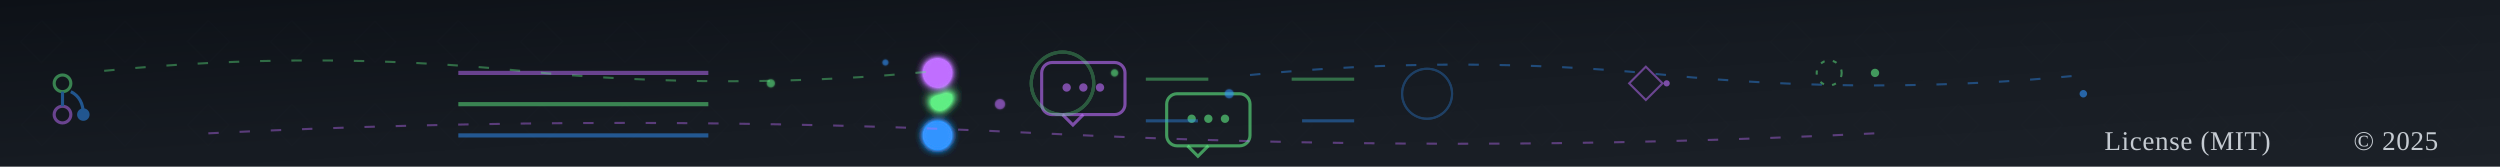
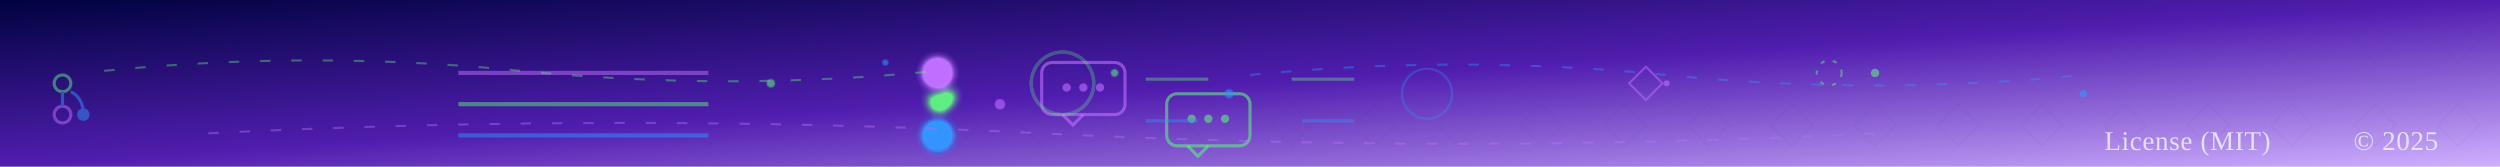
<svg xmlns="http://www.w3.org/2000/svg" width="1200" height="80" viewBox="0 0 1200 80" role="img" aria-label="Pull Request Review Footer">
  <defs>
    <linearGradient id="bgPR09F" x1="0%" y1="0%" x2="100%" y2="100%">
-       <stop offset="0%" style="stop-color:#0d1117;stop-opacity:1">
+       <stop offset="0%" style="stop-color:#000240;stop-opacity:1">

      </stop>
-       <stop offset="50%" style="stop-color:#161b22;stop-opacity:1" />
-       <stop offset="100%" style="stop-color:#1c2128;stop-opacity:1">
+       <stop offset="50%" style="stop-color:#501DAF;stop-opacity:1" />
+       <stop offset="100%" style="stop-color:#D0B0FF;stop-opacity:1">

      </stop>
    </linearGradient>
    <filter id="prGlow09F" x="-50%" y="-50%" width="200%" height="200%">
      <feGaussianBlur stdDeviation="2.5" result="blur" />
      <feColorMatrix in="blur" type="matrix" values="1 0 0 0 0  0 1 0 0 0  0 0 1 0 0  0 0 0 6 0" result="glow" />
      <feMerge>
        <feMergeNode in="glow" />
        <feMergeNode in="SourceGraphic" />
      </feMerge>
    </filter>
    <pattern id="prPattern09F" x="0" y="0" width="40" height="40" patternUnits="userSpaceOnUse">
      <path d="M 20 10 L 30 20 L 20 30 L 10 20 Z" fill="none" stroke="#30363d" stroke-width="0.5" opacity="0.2" />
    </pattern>
  </defs>
  <style>
    @media (prefers-color-scheme: dark) {
      .text-link { fill: #c9d1d9; font-family: 'SF Pro Text', -apple-system, BlinkMacSystemFont, 'Segoe UI', 'Roboto', 'Helvetica Neue', Arial, sans-serif; font-weight: 500; }
      .divider { stroke: #30363d; }
    }
    @media (prefers-color-scheme: light) {
      .text-link { fill: #1f2328; font-family: 'SF Pro Text', -apple-system, BlinkMacSystemFont, 'Segoe UI', 'Roboto', 'Helvetica Neue', Arial, sans-serif; font-weight: 500; }
      .divider { stroke: #d0d7de; }
    }

    .link { font-size: 13px; letter-spacing: 0.3px; }

    .review-status {
      animation: status-pulse 2.5s cubic-bezier(0.4, 0, 0.2, 1) infinite;
      transform-origin: center;
    }
    @keyframes status-pulse {
      0%, 100% { opacity: 0.4; transform: scale(2.0); }
      50% { opacity: 1; transform: scale(2.6); }
    }

    .diff-line {
      stroke-dasharray: 120;
      stroke-dashoffset: 120;
      animation: diff-show 3s ease-out infinite;
    }
    @keyframes diff-show {
      to { stroke-dashoffset: 0; }
    }

    .comment-bubble {
      animation: bubble-float 3s ease-in-out infinite;
    }
    @keyframes bubble-float {
      0%, 100% { transform: translateY(0); opacity: 0.5; }
      50% { transform: translateY(-10.0px); opacity: 1; }
    }

    @media (prefers-reduced-motion: reduce) { * { animation: none !important; } }

    /* Enhanced particle effects */
    .particle {
      animation: particle-float 4s ease-in-out infinite;
      filter: blur(0.5px);
    }
    @keyframes particle-float {
      0%, 100% { opacity: 0; transform: translateY(0) translateX(0) scale(0); }
      25% { opacity: 0.8; transform: translateY(-20px) translateX(-10px) scale(1.5); }
      50% { opacity: 1; transform: translateY(-40px) translateX(5px) scale(2); }
      75% { opacity: 0.6; transform: translateY(-30px) translateX(15px) scale(1.8); }
    }

    .particle-2 {
      animation: particle-spin 5s linear infinite;
    }
    @keyframes particle-spin {
      0% { opacity: 0; transform: rotate(0deg) translateX(20px) scale(0); }
      50% { opacity: 1; transform: rotate(180deg) translateX(40px) scale(2); }
      100% { opacity: 0; transform: rotate(360deg) translateX(20px) scale(0); }
    }

    /* Wave effects */
    .wave-line {
      stroke-dasharray: 5 10;
      animation: wave-flow 3s linear infinite;
    }
    @keyframes wave-flow {
      to { stroke-dashoffset: -100; }
    }

    /* Glow pulse on text */
    .text-link {
      animation: text-glow 3s ease-in-out infinite;
    }
    @keyframes text-glow {
      0%, 100% { opacity: 0.7; filter: drop-shadow(0 0 0px transparent); }
      50% { opacity: 1; filter: drop-shadow(0 0 8px rgba(95, 237, 131, 0.6)); }
    }

    /* Rotating elements */
    .rotate-slow {
      animation: rotate-360 20s linear infinite;
      transform-origin: center;
    }
    @keyframes rotate-360 {
      to { transform: rotate(360deg); }
    }

    /* Shimmer effect */
    .shimmer {
      animation: shimmer-pass 4s ease-in-out infinite;
    }
    @keyframes shimmer-pass {
      0%, 100% { opacity: 0.3; }
      50% { opacity: 1; }
    }

    /* Ripple effect */
    .ripple {
      animation: ripple-expand 3s ease-out infinite;
      transform-origin: center;
    }
    @keyframes ripple-expand {
      0% { opacity: 1; transform: scale(0.5); }
      100% { opacity: 0; transform: scale(3); }
    }

    </style>
  <rect width="1200" height="80" fill="url(#bgPR09F)" />
  <rect width="1200" height="80" fill="url(#prPattern09F)" opacity="0.3" />
  <line x1="0" y1="1" x2="1200" y2="1" class="divider" stroke-width="2" />
  <path class="diff-line" d="M 100 35 L 400 35" stroke="#C06EFF" stroke-width="2" opacity="0.5" style="animation-delay: 0s" />
  <path class="diff-line" d="M 100 50 L 350 50" stroke="#5FED83" stroke-width="2" opacity="0.5" style="animation-delay: 0.5s" />
  <path class="diff-line" d="M 100 65 L 380 65" stroke="#3094FF" stroke-width="2" opacity="0.5" style="animation-delay: 1s" />
  <g filter="url(#prGlow09F)">
    <circle class="review-status" cx="450" cy="35" r="5" fill="#C06EFF" style="animation-delay: 0s" />
    <path class="review-status" d="M 448 48 L 451 51 L 456 46" fill="none" stroke="#5FED83" stroke-width="2" stroke-linecap="round" style="animation-delay: 0.5s" />
    <circle class="review-status" cx="450" cy="65" r="5" fill="#3094FF" style="animation-delay: 1s" />
  </g>
  <g class="comment-bubble" transform="translate(500, 30)" style="animation-delay: 0s">
    <rect x="0" y="0" width="40" height="25" rx="5" fill="none" stroke="#C06EFF" stroke-width="1.5" opacity="0.6" />
    <path d="M 10 25 L 15 30 L 20 25" fill="none" stroke="#C06EFF" stroke-width="1.5" opacity="0.6" />
    <circle cx="12" cy="12" r="2" fill="#C06EFF" opacity="0.6" />
    <circle cx="20" cy="12" r="2" fill="#C06EFF" opacity="0.6" />
    <circle cx="28" cy="12" r="2" fill="#C06EFF" opacity="0.6" />
  </g>
  <g class="comment-bubble" transform="translate(560, 45)" style="animation-delay: 0.7s">
    <rect x="0" y="0" width="40" height="25" rx="5" fill="none" stroke="#5FED83" stroke-width="1.5" opacity="0.6" />
    <path d="M 10 25 L 15 30 L 20 25" fill="none" stroke="#5FED83" stroke-width="1.5" opacity="0.6" />
    <circle cx="12" cy="12" r="2" fill="#5FED83" opacity="0.6" />
    <circle cx="20" cy="12" r="2" fill="#5FED83" opacity="0.6" />
    <circle cx="28" cy="12" r="2" fill="#5FED83" opacity="0.6" />
  </g>
  <g transform="translate(25, 30)" opacity="0.5">
    <circle cx="5" cy="10" r="4" fill="none" stroke="#5FED83" stroke-width="1.5" />
    <circle cx="5" cy="25" r="4" fill="none" stroke="#C06EFF" stroke-width="1.5" />
    <path d="M 5 14 L 5 21" stroke="#3094FF" stroke-width="1.5" />
    <path d="M 9 14 Q 15 17, 15 25" fill="none" stroke="#3094FF" stroke-width="1.5" />
    <circle cx="15" cy="25" r="3" fill="#3094FF" />
  </g>
  <text x="1050" y="72" text-anchor="middle" class="link text-link" font-size="11px" opacity="0.8" fill="#f0f6fc">License (MIT)</text>
  <text x="1150" y="72" text-anchor="middle" class="link text-link" font-size="11px" opacity="0.8" fill="#f0f6fc">© 2025</text>
  <g opacity="0.6">
    <circle class="particle" cx="370" cy="40" r="2" fill="#5FED83" style="animation-delay: 0s" />
    <circle class="particle" cx="425" cy="30" r="1.5" fill="#3094FF" style="animation-delay: 0.5s" />
    <circle class="particle" cx="480" cy="50" r="2.5" fill="#C06EFF" style="animation-delay: 1s" />
    <circle class="particle" cx="535" cy="35" r="1.8" fill="#5FED83" style="animation-delay: 1.5s" />
    <circle class="particle" cx="590" cy="45" r="2.2" fill="#3094FF" style="animation-delay: 2s" />
    <circle class="particle-2" cx="800" cy="40" r="1.5" fill="#C06EFF" style="animation-delay: 0.3s" />
    <circle class="particle-2" cx="900" cy="35" r="2" fill="#5FED83" style="animation-delay: 0.8s" />
    <circle class="particle-2" cx="1000" cy="45" r="1.8" fill="#3094FF" style="animation-delay: 1.3s" />
  </g>
  <g opacity="0.4">
    <path class="wave-line" d="M 50 34 Q 150 24, 250 34 T 450 34" stroke="#5FED83" stroke-width="1" fill="none" style="animation-delay: 0s" />
    <path class="wave-line" d="M 600 36 Q 700 26, 800 36 T 1000 36" stroke="#3094FF" stroke-width="1" fill="none" style="animation-delay: 0.7s" />
    <path class="wave-line" d="M 100 64 Q 300 54, 500 64 T 900 64" stroke="#C06EFF" stroke-width="1" fill="none" style="animation-delay: 1.4s" />
  </g>
  <g opacity="0.3">
    <circle class="ripple" cx="510" cy="40" r="15" stroke="#5FED83" stroke-width="1.5" fill="none" style="animation-delay: 0s" />
    <circle class="ripple" cx="510" cy="40" r="15" stroke="#5FED83" stroke-width="1.5" fill="none" style="animation-delay: 1s" />
    <circle class="ripple" cx="510" cy="40" r="15" stroke="#5FED83" stroke-width="1.5" fill="none" style="animation-delay: 2s" />
    <circle class="ripple" cx="685" cy="45" r="12" stroke="#3094FF" stroke-width="1" fill="none" style="animation-delay: 0.5s" />
    <circle class="ripple" cx="685" cy="45" r="12" stroke="#3094FF" stroke-width="1" fill="none" style="animation-delay: 1.5s" />
  </g>
  <g opacity="0.5">
    <g class="rotate-slow" transform="translate(790, 40)">
      <path d="M -8 0 L 0 -8 L 8 0 L 0 8 Z" fill="none" stroke="#C06EFF" stroke-width="1" />
    </g>
    <g class="rotate-slow" transform="translate(878, 35)" style="animation-direction: reverse;">
      <circle cx="0" cy="0" r="6" fill="none" stroke="#5FED83" stroke-width="1" stroke-dasharray="2 4" />
    </g>
  </g>
  <g opacity="0.4">
    <line class="shimmer" x1="550" y1="38" x2="580" y2="38" stroke="#5FED83" stroke-width="1.5" style="animation-delay: 0s" />
    <line class="shimmer" x1="620" y1="38" x2="650" y2="38" stroke="#5FED83" stroke-width="1.5" style="animation-delay: 0.3s" />
    <line class="shimmer" x1="550" y1="58" x2="575" y2="58" stroke="#3094FF" stroke-width="1.5" style="animation-delay: 0.6s" />
    <line class="shimmer" x1="625" y1="58" x2="650" y2="58" stroke="#3094FF" stroke-width="1.5" style="animation-delay: 0.9s" />
  </g>
</svg>
